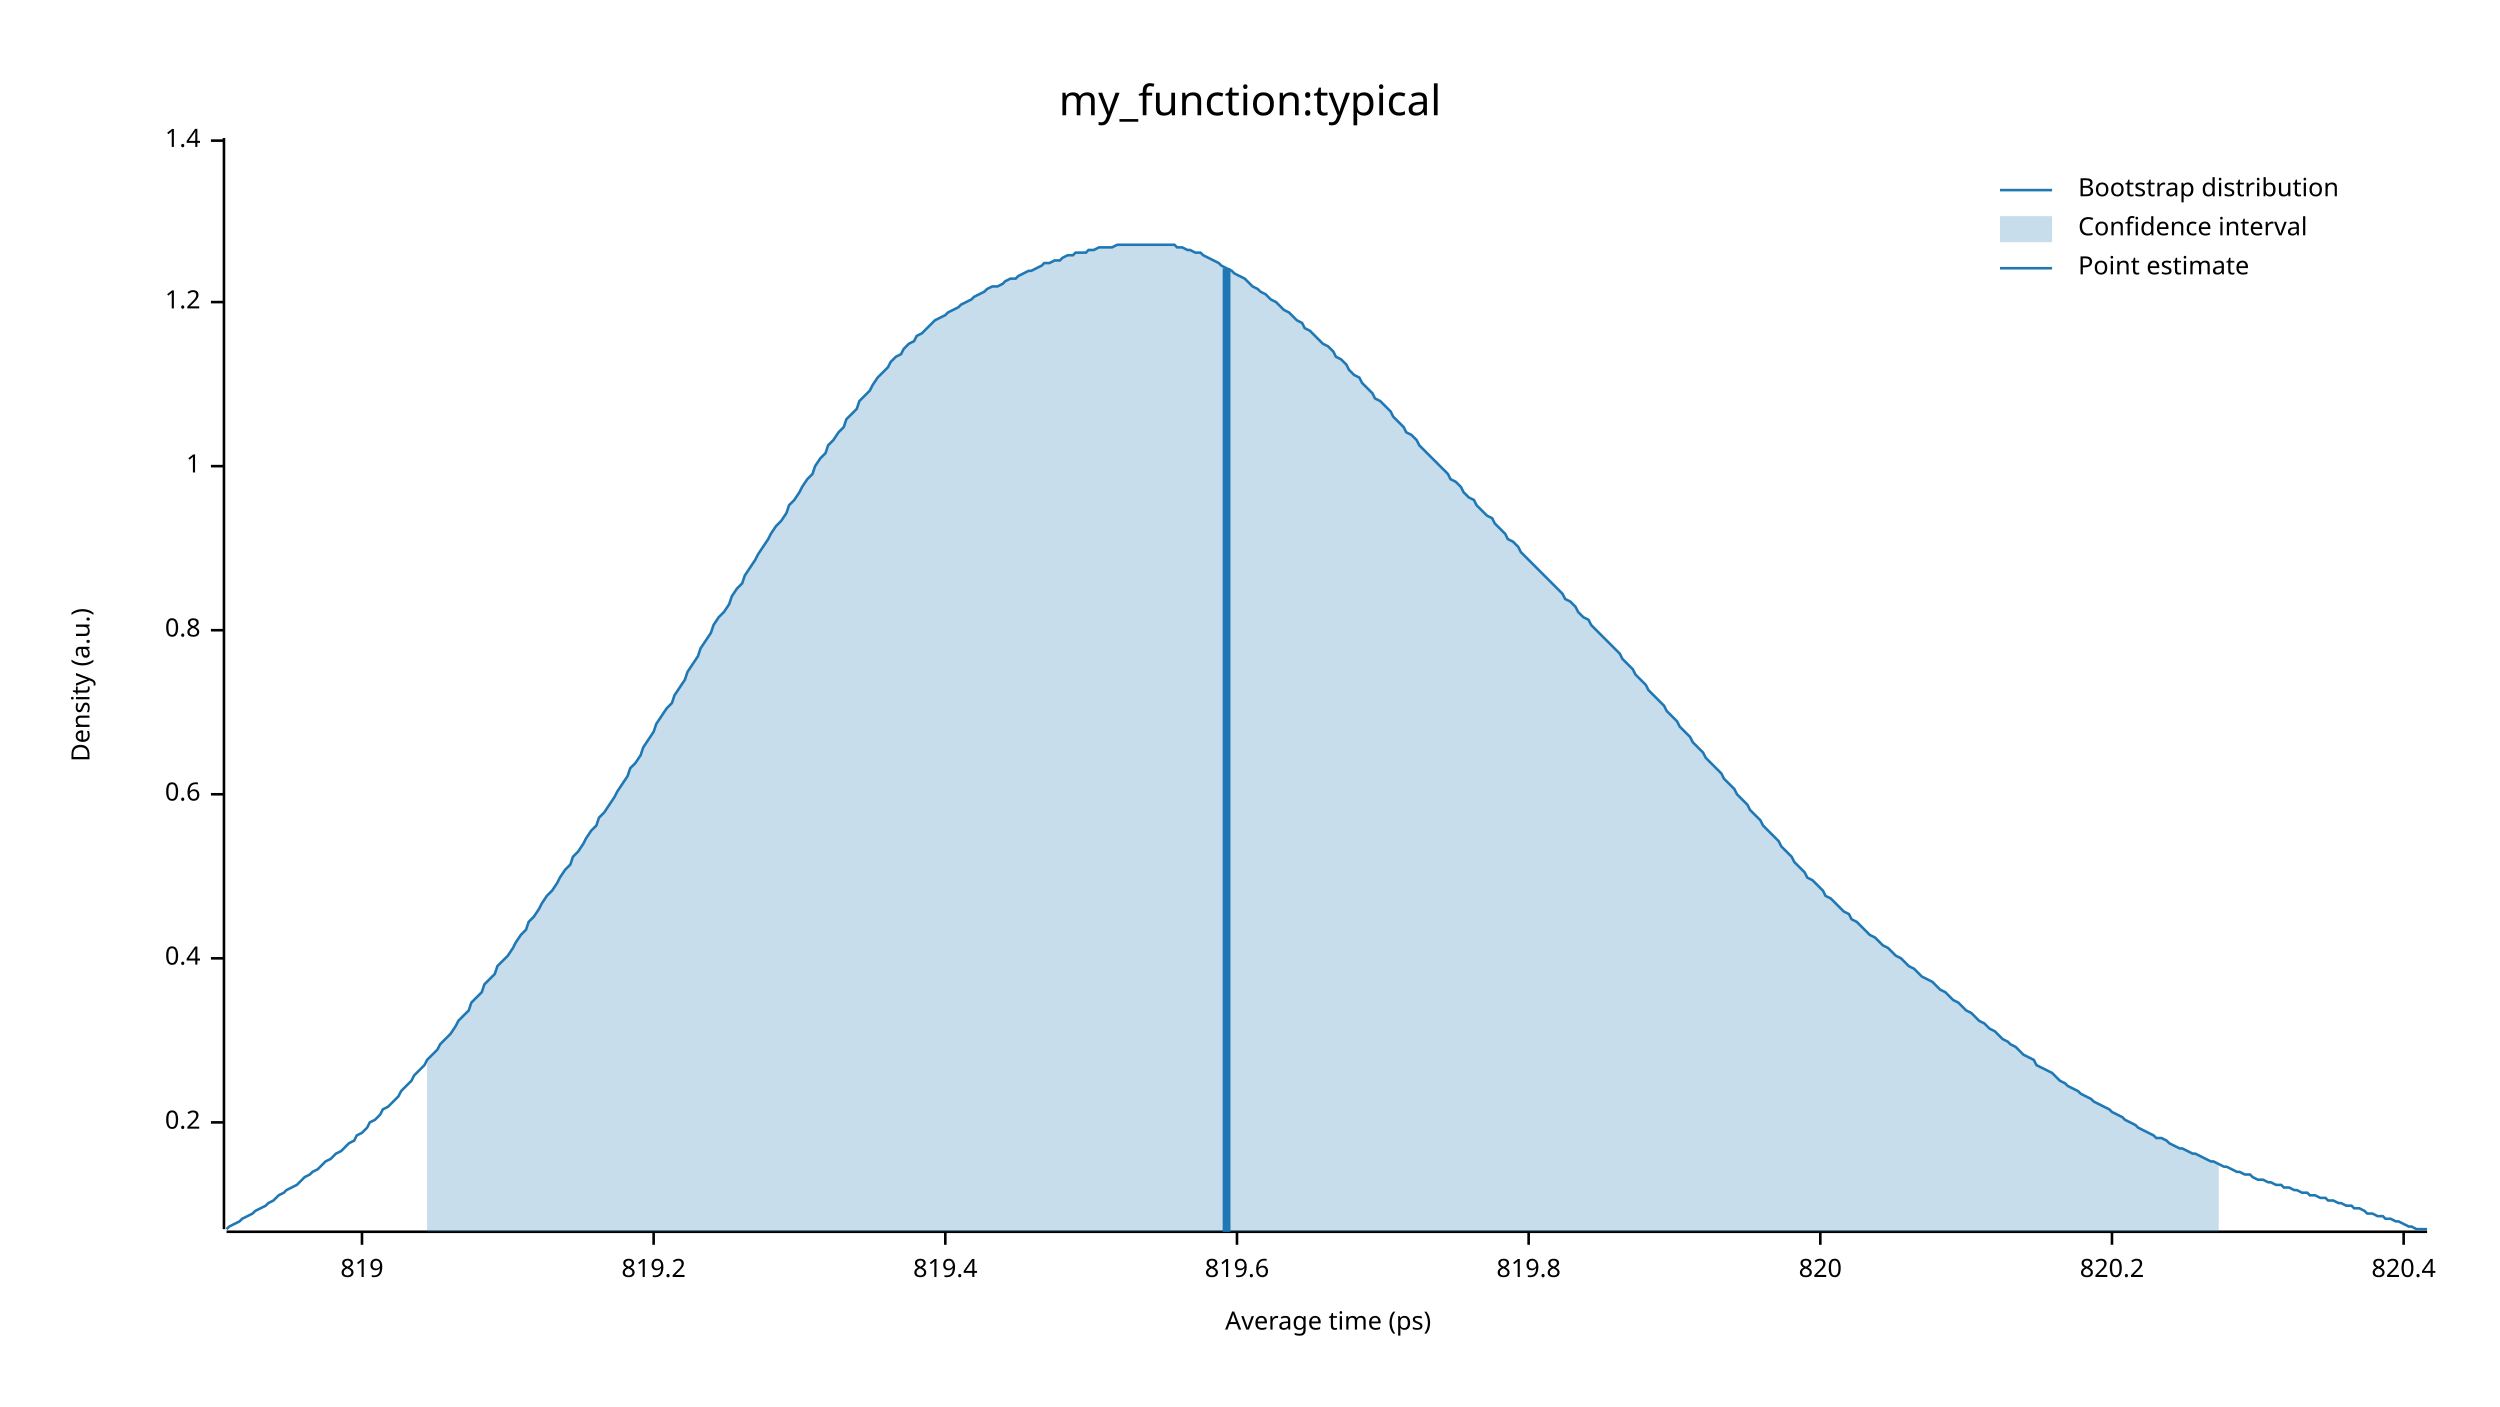
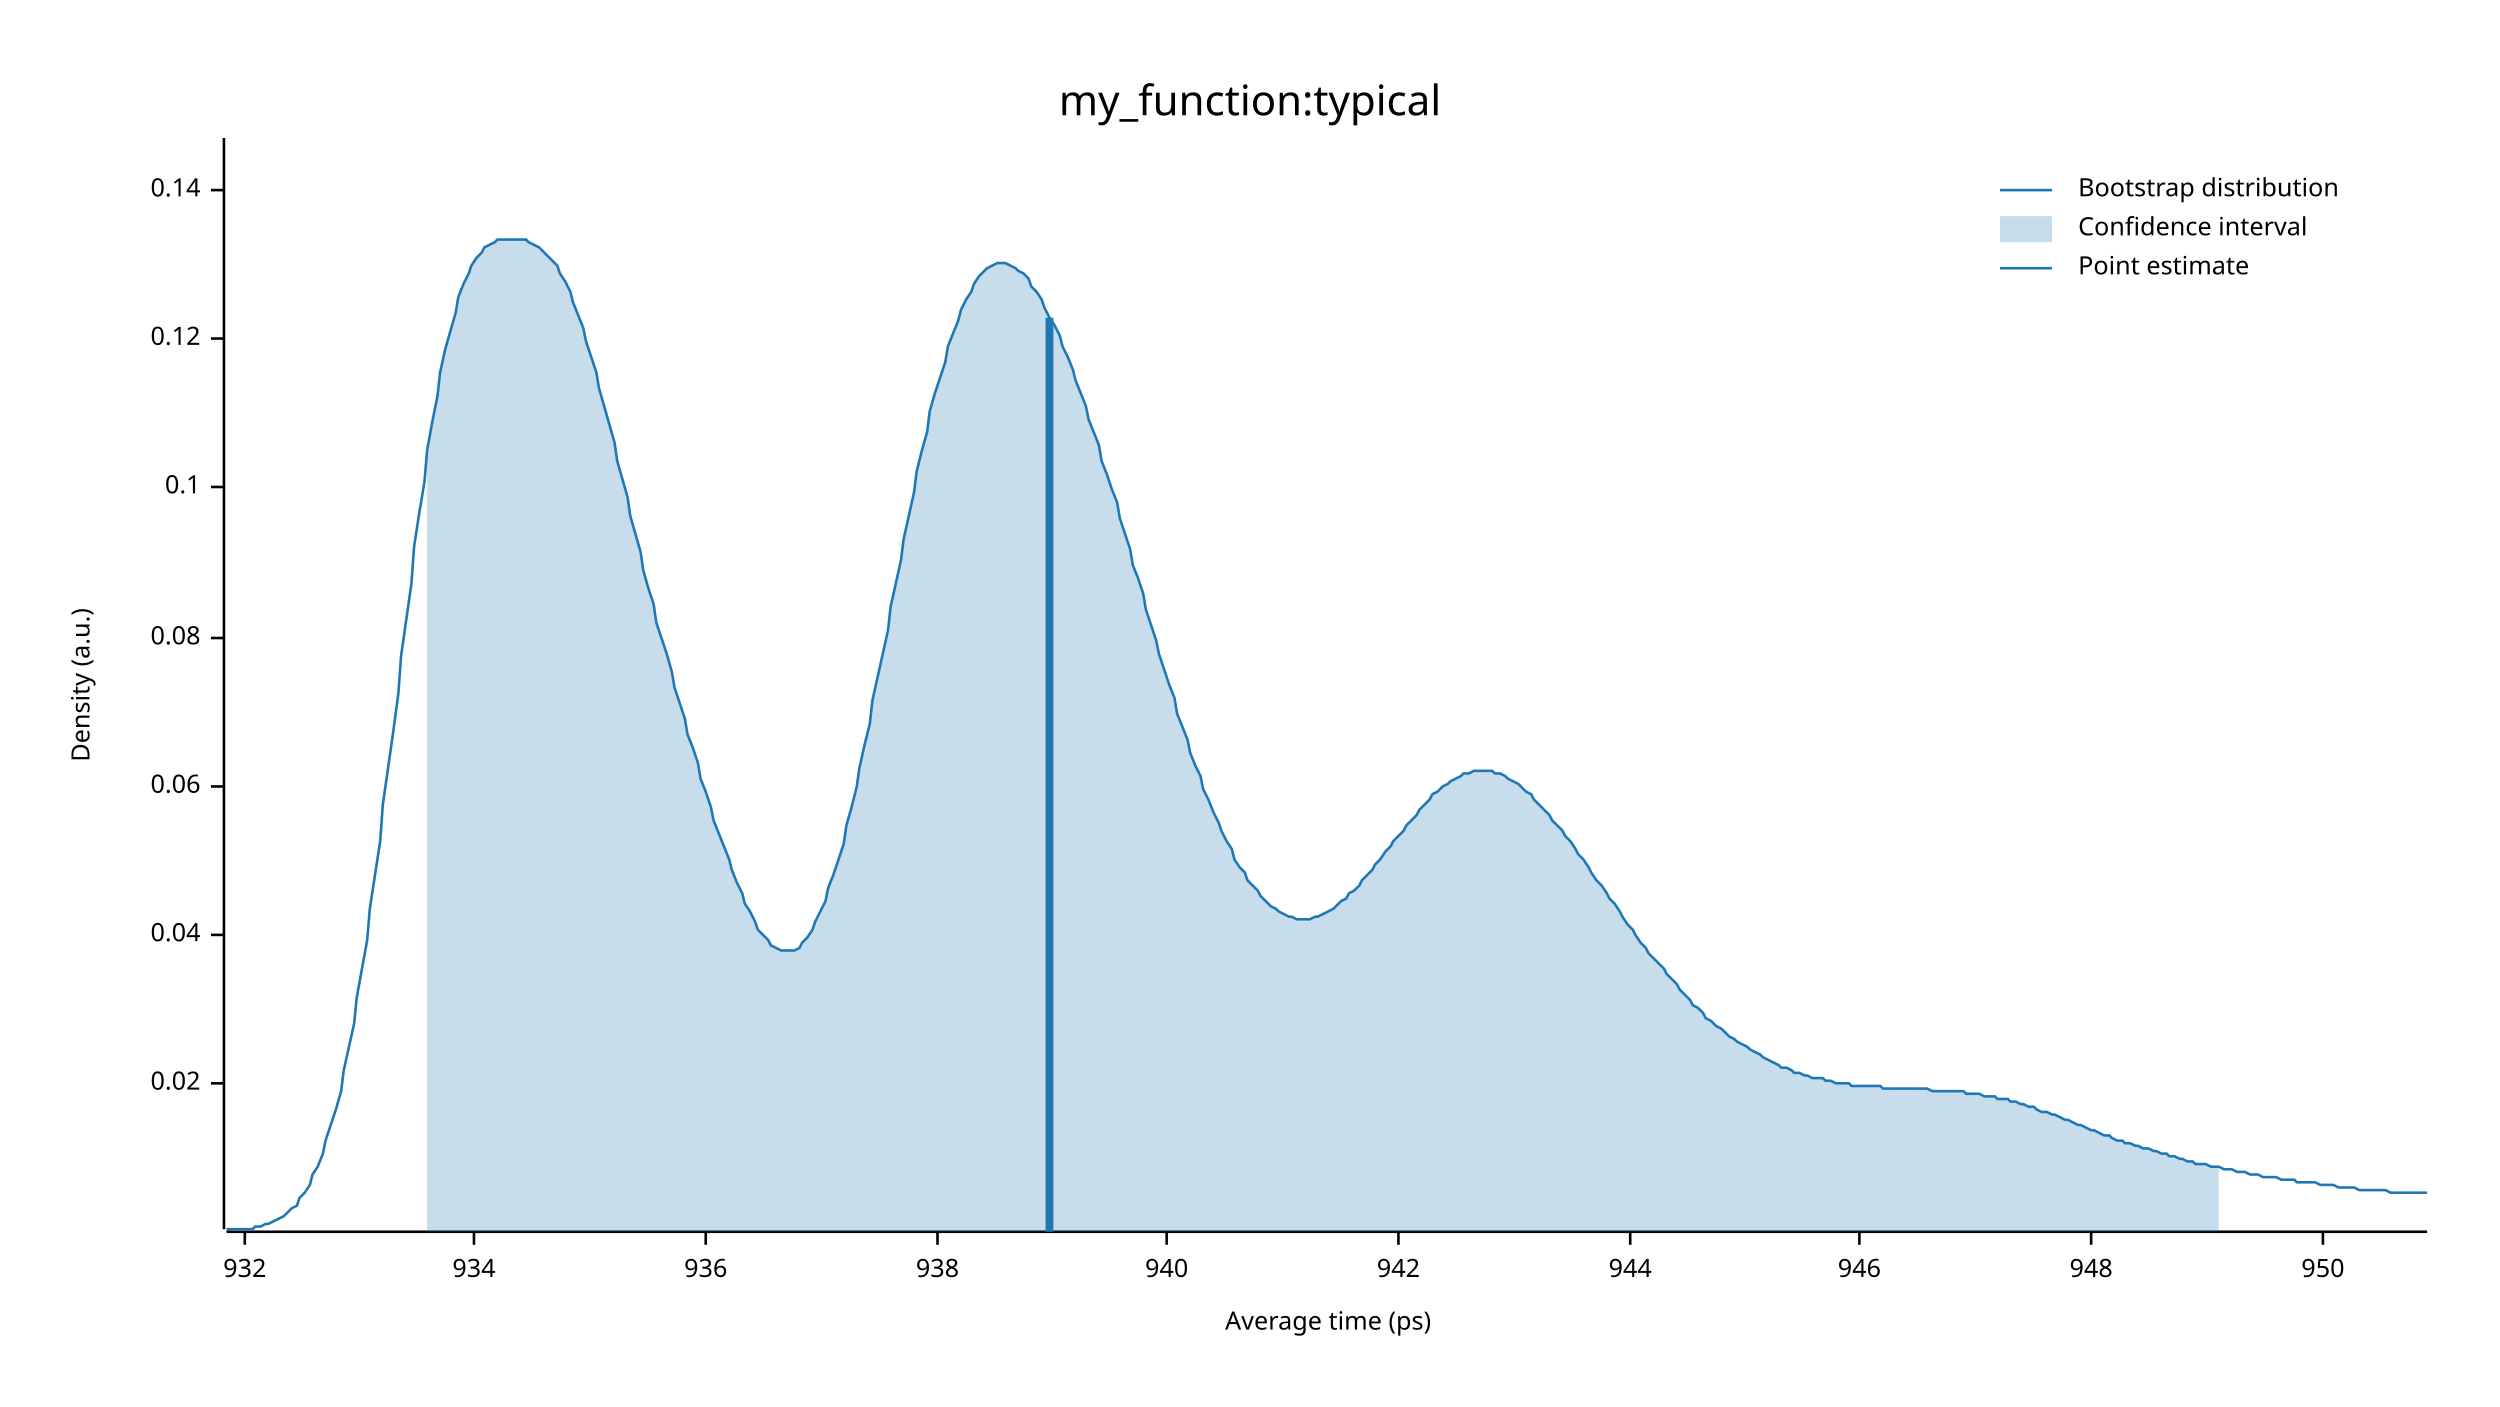
<svg xmlns="http://www.w3.org/2000/svg" width="960" height="540" viewBox="0 0 960 540">
  <text x="480" y="32" dy="0.76em" text-anchor="middle" font-family="sans-serif" font-size="16.129" opacity="1" fill="#000000">
my_function:typical
</text>
  <text x="27" y="263" dy="0.76em" text-anchor="middle" font-family="sans-serif" font-size="9.677" opacity="1" fill="#000000" transform="rotate(270, 27, 263)">
Density (a.u.)
</text>
  <text x="510" y="513" dy="-0.5ex" text-anchor="middle" font-family="sans-serif" font-size="9.677" opacity="1" fill="#000000">
Average time (ps)
</text>
  <polyline fill="none" opacity="1" stroke="#000000" stroke-width="1" points="86,53 86,472 " />
-   <text x="77" y="431" dy="0.5ex" text-anchor="end" font-family="sans-serif" font-size="9.677" opacity="1" fill="#000000">
- 0.2
+   <text x="77" y="416" dy="0.5ex" text-anchor="end" font-family="sans-serif" font-size="9.677" opacity="1" fill="#000000">
+ 0.02
</text>
-   <polyline fill="none" opacity="1" stroke="#000000" stroke-width="1" points="81,431 86,431 " />
-   <text x="77" y="368" dy="0.5ex" text-anchor="end" font-family="sans-serif" font-size="9.677" opacity="1" fill="#000000">
- 0.4
+   <polyline fill="none" opacity="1" stroke="#000000" stroke-width="1" points="81,416 86,416 " />
+   <text x="77" y="359" dy="0.5ex" text-anchor="end" font-family="sans-serif" font-size="9.677" opacity="1" fill="#000000">
+ 0.04
</text>
-   <polyline fill="none" opacity="1" stroke="#000000" stroke-width="1" points="81,368 86,368 " />
-   <text x="77" y="305" dy="0.5ex" text-anchor="end" font-family="sans-serif" font-size="9.677" opacity="1" fill="#000000">
- 0.6
+   <polyline fill="none" opacity="1" stroke="#000000" stroke-width="1" points="81,359 86,359 " />
+   <text x="77" y="302" dy="0.5ex" text-anchor="end" font-family="sans-serif" font-size="9.677" opacity="1" fill="#000000">
+ 0.06
</text>
-   <polyline fill="none" opacity="1" stroke="#000000" stroke-width="1" points="81,305 86,305 " />
-   <text x="77" y="242" dy="0.5ex" text-anchor="end" font-family="sans-serif" font-size="9.677" opacity="1" fill="#000000">
- 0.8
+   <polyline fill="none" opacity="1" stroke="#000000" stroke-width="1" points="81,302 86,302 " />
+   <text x="77" y="245" dy="0.5ex" text-anchor="end" font-family="sans-serif" font-size="9.677" opacity="1" fill="#000000">
+ 0.08
</text>
-   <polyline fill="none" opacity="1" stroke="#000000" stroke-width="1" points="81,242 86,242 " />
-   <text x="77" y="179" dy="0.5ex" text-anchor="end" font-family="sans-serif" font-size="9.677" opacity="1" fill="#000000">
- 1
+   <polyline fill="none" opacity="1" stroke="#000000" stroke-width="1" points="81,245 86,245 " />
+   <text x="77" y="187" dy="0.5ex" text-anchor="end" font-family="sans-serif" font-size="9.677" opacity="1" fill="#000000">
+ 0.1
</text>
-   <polyline fill="none" opacity="1" stroke="#000000" stroke-width="1" points="81,179 86,179 " />
-   <text x="77" y="116" dy="0.5ex" text-anchor="end" font-family="sans-serif" font-size="9.677" opacity="1" fill="#000000">
- 1.2
+   <polyline fill="none" opacity="1" stroke="#000000" stroke-width="1" points="81,187 86,187 " />
+   <text x="77" y="130" dy="0.5ex" text-anchor="end" font-family="sans-serif" font-size="9.677" opacity="1" fill="#000000">
+ 0.12
</text>
-   <polyline fill="none" opacity="1" stroke="#000000" stroke-width="1" points="81,116 86,116 " />
-   <text x="77" y="54" dy="0.5ex" text-anchor="end" font-family="sans-serif" font-size="9.677" opacity="1" fill="#000000">
- 1.4
+   <polyline fill="none" opacity="1" stroke="#000000" stroke-width="1" points="81,130 86,130 " />
+   <text x="77" y="73" dy="0.5ex" text-anchor="end" font-family="sans-serif" font-size="9.677" opacity="1" fill="#000000">
+ 0.14
</text>
-   <polyline fill="none" opacity="1" stroke="#000000" stroke-width="1" points="81,54 86,54 " />
+   <polyline fill="none" opacity="1" stroke="#000000" stroke-width="1" points="81,73 86,73 " />
  <polyline fill="none" opacity="1" stroke="#000000" stroke-width="1" points="87,473 932,473 " />
-   <text x="139" y="483" dy="0.76em" text-anchor="middle" font-family="sans-serif" font-size="9.677" opacity="1" fill="#000000">
- 819
+   <text x="94" y="483" dy="0.76em" text-anchor="middle" font-family="sans-serif" font-size="9.677" opacity="1" fill="#000000">
+ 932
</text>
-   <polyline fill="none" opacity="1" stroke="#000000" stroke-width="1" points="139,473 139,478 " />
-   <text x="251" y="483" dy="0.76em" text-anchor="middle" font-family="sans-serif" font-size="9.677" opacity="1" fill="#000000">
- 819.2
+   <polyline fill="none" opacity="1" stroke="#000000" stroke-width="1" points="94,473 94,478 " />
+   <text x="182" y="483" dy="0.76em" text-anchor="middle" font-family="sans-serif" font-size="9.677" opacity="1" fill="#000000">
+ 934
</text>
-   <polyline fill="none" opacity="1" stroke="#000000" stroke-width="1" points="251,473 251,478 " />
-   <text x="363" y="483" dy="0.76em" text-anchor="middle" font-family="sans-serif" font-size="9.677" opacity="1" fill="#000000">
- 819.4
+   <polyline fill="none" opacity="1" stroke="#000000" stroke-width="1" points="182,473 182,478 " />
+   <text x="271" y="483" dy="0.76em" text-anchor="middle" font-family="sans-serif" font-size="9.677" opacity="1" fill="#000000">
+ 936
</text>
-   <polyline fill="none" opacity="1" stroke="#000000" stroke-width="1" points="363,473 363,478 " />
-   <text x="475" y="483" dy="0.76em" text-anchor="middle" font-family="sans-serif" font-size="9.677" opacity="1" fill="#000000">
- 819.6
+   <polyline fill="none" opacity="1" stroke="#000000" stroke-width="1" points="271,473 271,478 " />
+   <text x="360" y="483" dy="0.76em" text-anchor="middle" font-family="sans-serif" font-size="9.677" opacity="1" fill="#000000">
+ 938
</text>
-   <polyline fill="none" opacity="1" stroke="#000000" stroke-width="1" points="475,473 475,478 " />
-   <text x="587" y="483" dy="0.76em" text-anchor="middle" font-family="sans-serif" font-size="9.677" opacity="1" fill="#000000">
- 819.8
+   <polyline fill="none" opacity="1" stroke="#000000" stroke-width="1" points="360,473 360,478 " />
+   <text x="448" y="483" dy="0.76em" text-anchor="middle" font-family="sans-serif" font-size="9.677" opacity="1" fill="#000000">
+ 940
</text>
-   <polyline fill="none" opacity="1" stroke="#000000" stroke-width="1" points="587,473 587,478 " />
-   <text x="699" y="483" dy="0.76em" text-anchor="middle" font-family="sans-serif" font-size="9.677" opacity="1" fill="#000000">
- 820
+   <polyline fill="none" opacity="1" stroke="#000000" stroke-width="1" points="448,473 448,478 " />
+   <text x="537" y="483" dy="0.76em" text-anchor="middle" font-family="sans-serif" font-size="9.677" opacity="1" fill="#000000">
+ 942
</text>
-   <polyline fill="none" opacity="1" stroke="#000000" stroke-width="1" points="699,473 699,478 " />
-   <text x="811" y="483" dy="0.76em" text-anchor="middle" font-family="sans-serif" font-size="9.677" opacity="1" fill="#000000">
- 820.2
+   <polyline fill="none" opacity="1" stroke="#000000" stroke-width="1" points="537,473 537,478 " />
+   <text x="626" y="483" dy="0.76em" text-anchor="middle" font-family="sans-serif" font-size="9.677" opacity="1" fill="#000000">
+ 944
</text>
-   <polyline fill="none" opacity="1" stroke="#000000" stroke-width="1" points="811,473 811,478 " />
-   <text x="923" y="483" dy="0.76em" text-anchor="middle" font-family="sans-serif" font-size="9.677" opacity="1" fill="#000000">
- 820.4
+   <polyline fill="none" opacity="1" stroke="#000000" stroke-width="1" points="626,473 626,478 " />
+   <text x="714" y="483" dy="0.76em" text-anchor="middle" font-family="sans-serif" font-size="9.677" opacity="1" fill="#000000">
+ 946
</text>
-   <polyline fill="none" opacity="1" stroke="#000000" stroke-width="1" points="923,473 923,478 " />
-   <polyline fill="none" opacity="1" stroke="#1F78B4" stroke-width="1" points="87,472 88,471 90,470 92,469 93,468 95,467 97,466 98,465 100,464 102,463 103,462 105,461 107,459 109,458 110,457 112,456 114,455 115,454 117,452 119,451 120,450 122,449 124,447 125,446 127,445 129,443 131,442 132,441 134,439 136,438 137,436 139,435 141,433 142,431 144,430 146,428 147,426 149,425 151,423 153,421 154,419 156,417 158,415 159,413 161,411 163,409 164,407 166,405 168,403 169,401 171,399 173,397 175,394 176,392 178,390 180,388 181,385 183,383 185,381 186,378 188,376 190,374 191,371 193,369 195,367 197,364 198,362 200,359 202,357 203,354 205,352 207,349 208,347 210,344 212,342 214,339 215,337 217,334 219,332 220,329 222,327 224,324 225,322 227,319 229,317 230,314 232,312 234,309 236,306 237,304 239,301 241,298 242,295 244,293 246,290 247,287 249,284 251,281 252,278 254,275 256,272 258,270 259,267 261,264 263,261 264,258 266,255 268,252 269,249 271,246 273,243 274,240 276,237 278,235 280,232 281,229 283,226 285,224 286,221 288,218 290,215 291,213 293,210 295,207 296,205 298,202 300,200 302,197 303,194 305,192 307,189 308,187 310,184 312,182 313,179 315,176 317,174 318,171 320,169 322,166 324,164 325,161 327,159 329,157 330,154 332,152 334,150 335,148 337,145 339,143 341,141 342,139 344,137 346,136 347,134 349,132 351,131 352,129 354,128 356,126 357,125 359,123 361,122 363,121 364,120 366,119 368,118 369,117 371,116 373,115 374,114 376,113 378,112 379,111 381,110 383,110 385,109 386,108 388,107 390,107 391,106 393,105 395,104 396,104 398,103 400,102 401,101 403,101 405,100 407,100 408,99 410,98 412,98 413,97 415,97 417,97 418,96 420,96 422,95 423,95 425,95 427,95 429,94 430,94 432,94 434,94 435,94 437,94 439,94 440,94 442,94 444,94 445,94 447,94 449,94 451,94 452,95 454,95 456,96 457,96 459,97 461,97 462,98 464,99 466,100 468,101 469,102 471,103 473,104 474,105 476,106 478,107 479,108 481,110 483,111 484,112 486,113 488,115 490,116 491,117 493,119 495,120 496,121 498,123 500,124 501,126 503,127 505,129 506,130 508,132 510,133 512,135 513,137 515,138 517,140 518,142 520,144 522,145 523,147 525,149 527,151 528,153 530,154 532,156 534,158 535,160 537,162 539,164 540,166 542,167 544,169 545,171 547,173 549,175 550,176 552,178 554,180 556,182 557,184 559,185 561,187 562,189 564,191 566,192 567,194 569,196 571,198 573,199 574,201 576,203 578,205 579,207 581,208 583,210 584,212 586,214 588,216 589,217 591,219 593,221 595,223 596,224 598,226 600,228 601,230 603,231 605,233 606,235 608,237 610,238 611,240 613,242 615,244 617,246 618,247 620,249 622,251 623,253 625,255 627,257 628,259 630,261 632,263 633,265 635,267 637,269 639,271 640,273 642,275 644,277 645,279 647,281 649,283 650,285 652,287 654,289 655,291 657,293 659,295 661,297 662,299 664,301 666,303 667,305 669,307 671,309 672,311 674,313 676,315 677,317 679,319 681,321 683,323 684,325 686,327 688,329 689,331 691,333 693,335 694,337 696,338 698,340 700,342 701,344 703,345 705,347 706,348 708,350 710,351 711,353 713,354 715,356 716,357 718,359 720,360 722,362 723,363 725,364 727,366 728,367 730,368 732,370 733,371 735,372 737,374 738,375 740,376 742,377 744,379 745,380 747,381 749,383 750,384 752,385 754,387 755,388 757,389 759,391 760,392 762,393 764,395 766,396 767,397 769,399 771,400 772,401 774,402 776,404 777,405 779,406 781,407 782,409 784,410 786,411 788,412 789,413 791,415 793,416 794,417 796,418 798,419 799,420 801,421 803,422 804,423 806,424 808,425 810,426 811,427 813,428 815,429 816,430 818,431 820,432 821,433 823,434 825,435 827,436 828,437 830,437 832,438 833,439 835,440 837,441 838,441 840,442 842,443 843,443 845,444 847,445 849,446 850,446 852,447 854,448 855,448 857,449 859,450 860,450 862,451 864,451 865,452 867,453 869,453 871,454 872,454 874,455 876,455 877,456 879,456 881,457 882,457 884,458 886,458 887,459 889,459 891,460 893,460 894,461 896,461 898,462 899,462 901,463 903,463 904,464 906,464 908,465 909,466 911,466 913,467 915,467 916,468 918,468 920,469 921,469 923,470 925,471 926,471 928,472 930,472 932,472 " />
-   <polygon opacity="0.25" fill="#1F78B4" points="164,407 166,405 168,403 169,401 171,399 173,397 175,394 176,392 178,390 180,388 181,385 183,383 185,381 186,378 188,376 190,374 191,371 193,369 195,367 197,364 198,362 200,359 202,357 203,354 205,352 207,349 208,347 210,344 212,342 214,339 215,337 217,334 219,332 220,329 222,327 224,324 225,322 227,319 229,317 230,314 232,312 234,309 236,306 237,304 239,301 241,298 242,295 244,293 246,290 247,287 249,284 251,281 252,278 254,275 256,272 258,270 259,267 261,264 263,261 264,258 266,255 268,252 269,249 271,246 273,243 274,240 276,237 278,235 280,232 281,229 283,226 285,224 286,221 288,218 290,215 291,213 293,210 295,207 296,205 298,202 300,200 302,197 303,194 305,192 307,189 308,187 310,184 312,182 313,179 315,176 317,174 318,171 320,169 322,166 324,164 325,161 327,159 329,157 330,154 332,152 334,150 335,148 337,145 339,143 341,141 342,139 344,137 346,136 347,134 349,132 351,131 352,129 354,128 356,126 357,125 359,123 361,122 363,121 364,120 366,119 368,118 369,117 371,116 373,115 374,114 376,113 378,112 379,111 381,110 383,110 385,109 386,108 388,107 390,107 391,106 393,105 395,104 396,104 398,103 400,102 401,101 403,101 405,100 407,100 408,99 410,98 412,98 413,97 415,97 417,97 418,96 420,96 422,95 423,95 425,95 427,95 429,94 430,94 432,94 434,94 435,94 437,94 439,94 440,94 442,94 444,94 445,94 447,94 449,94 451,94 452,95 454,95 456,96 457,96 459,97 461,97 462,98 464,99 466,100 468,101 469,102 471,103 473,104 474,105 476,106 478,107 479,108 481,110 483,111 484,112 486,113 488,115 490,116 491,117 493,119 495,120 496,121 498,123 500,124 501,126 503,127 505,129 506,130 508,132 510,133 512,135 513,137 515,138 517,140 518,142 520,144 522,145 523,147 525,149 527,151 528,153 530,154 532,156 534,158 535,160 537,162 539,164 540,166 542,167 544,169 545,171 547,173 549,175 550,176 552,178 554,180 556,182 557,184 559,185 561,187 562,189 564,191 566,192 567,194 569,196 571,198 573,199 574,201 576,203 578,205 579,207 581,208 583,210 584,212 586,214 588,216 589,217 591,219 593,221 595,223 596,224 598,226 600,228 601,230 603,231 605,233 606,235 608,237 610,238 611,240 613,242 615,244 617,246 618,247 620,249 622,251 623,253 625,255 627,257 628,259 630,261 632,263 633,265 635,267 637,269 639,271 640,273 642,275 644,277 645,279 647,281 649,283 650,285 652,287 654,289 655,291 657,293 659,295 661,297 662,299 664,301 666,303 667,305 669,307 671,309 672,311 674,313 676,315 677,317 679,319 681,321 683,323 684,325 686,327 688,329 689,331 691,333 693,335 694,337 696,338 698,340 700,342 701,344 703,345 705,347 706,348 708,350 710,351 711,353 713,354 715,356 716,357 718,359 720,360 722,362 723,363 725,364 727,366 728,367 730,368 732,370 733,371 735,372 737,374 738,375 740,376 742,377 744,379 745,380 747,381 749,383 750,384 752,385 754,387 755,388 757,389 759,391 760,392 762,393 764,395 766,396 767,397 769,399 771,400 772,401 774,402 776,404 777,405 779,406 781,407 782,409 784,410 786,411 788,412 789,413 791,415 793,416 794,417 796,418 798,419 799,420 801,421 803,422 804,423 806,424 808,425 810,426 811,427 813,428 815,429 816,430 818,431 820,432 821,433 823,434 825,435 827,436 828,437 830,437 832,438 833,439 835,440 837,441 838,441 840,442 842,443 843,443 845,444 847,445 849,446 850,446 852,447 852,473 164,473 " />
-   <polyline fill="none" opacity="1" stroke="#1F78B4" stroke-width="3" points="471,473 471,103 " />
+   <polyline fill="none" opacity="1" stroke="#000000" stroke-width="1" points="714,473 714,478 " />
+   <text x="803" y="483" dy="0.76em" text-anchor="middle" font-family="sans-serif" font-size="9.677" opacity="1" fill="#000000">
+ 948
+ </text>
+   <polyline fill="none" opacity="1" stroke="#000000" stroke-width="1" points="803,473 803,478 " />
+   <text x="892" y="483" dy="0.76em" text-anchor="middle" font-family="sans-serif" font-size="9.677" opacity="1" fill="#000000">
+ 950
+ </text>
+   <polyline fill="none" opacity="1" stroke="#000000" stroke-width="1" points="892,473 892,478 " />
+   <polyline fill="none" opacity="1" stroke="#1F78B4" stroke-width="1" points="87,472 88,472 90,472 92,472 93,472 95,472 97,472 98,471 100,471 102,470 103,470 105,469 107,468 109,467 110,466 112,464 114,463 115,460 117,458 119,455 120,451 122,448 124,443 125,438 127,432 129,426 131,419 132,411 134,402 136,393 137,383 139,372 141,361 142,349 144,336 146,323 147,309 149,295 151,281 153,266 154,252 156,238 158,224 159,210 161,197 163,185 164,173 166,162 168,152 169,143 171,134 173,127 175,120 176,114 178,109 180,105 181,102 183,99 185,97 186,95 188,94 190,93 191,92 193,92 195,92 197,92 198,92 200,92 202,92 203,93 205,94 207,95 208,96 210,98 212,100 214,102 215,105 217,108 219,112 220,116 222,121 224,126 225,131 227,137 229,143 230,149 232,156 234,163 236,170 237,177 239,184 241,191 242,198 244,205 246,212 247,219 249,226 251,232 252,239 254,245 256,251 258,258 259,264 261,270 263,276 264,282 266,287 268,293 269,299 271,304 273,310 274,315 276,320 278,325 280,330 281,334 283,339 285,343 286,347 288,350 290,354 291,357 293,359 295,361 296,363 298,364 300,365 302,365 303,365 305,365 307,364 308,362 310,360 312,357 313,354 315,350 317,346 318,341 320,336 322,330 324,324 325,317 327,310 329,302 330,295 332,286 334,278 335,269 337,260 339,251 341,242 342,233 344,224 346,215 347,207 349,198 351,189 352,181 354,173 356,166 357,158 359,151 361,145 363,139 364,133 366,128 368,123 369,119 371,115 373,112 374,109 376,106 378,104 379,103 381,102 383,101 385,101 386,101 388,102 390,103 391,104 393,105 395,107 396,110 398,112 400,115 401,118 403,122 405,125 407,129 408,133 410,137 412,142 413,146 415,151 417,156 418,161 420,166 422,171 423,177 425,182 427,188 429,193 430,199 432,205 434,211 435,217 437,222 439,228 440,234 442,240 444,246 445,251 447,257 449,263 451,268 452,274 454,279 456,284 457,289 459,294 461,298 462,303 464,307 466,312 468,316 469,319 471,323 473,326 474,330 476,333 478,335 479,338 481,340 483,342 484,344 486,346 488,348 490,349 491,350 493,351 495,352 496,352 498,353 500,353 501,353 503,353 505,352 506,352 508,351 510,350 512,349 513,348 515,346 517,345 518,343 520,342 522,340 523,338 525,336 527,334 528,332 530,330 532,327 534,325 535,323 537,321 539,319 540,317 542,315 544,313 545,311 547,309 549,307 550,305 552,304 554,302 556,301 557,300 559,299 561,298 562,297 564,297 566,296 567,296 569,296 571,296 573,296 574,297 576,297 578,298 579,299 581,300 583,301 584,302 586,304 588,305 589,307 591,309 593,311 595,313 596,315 598,317 600,319 601,321 603,323 605,326 606,328 608,330 610,333 611,335 613,338 615,340 617,343 618,345 620,347 622,350 623,352 625,355 627,357 628,359 630,362 632,364 633,366 635,368 637,370 639,372 640,374 642,376 644,378 645,380 647,382 649,384 650,386 652,387 654,389 655,391 657,392 659,394 661,395 662,396 664,398 666,399 667,400 669,401 671,402 672,403 674,404 676,405 677,406 679,407 681,408 683,409 684,410 686,410 688,411 689,412 691,412 693,413 694,413 696,414 698,414 700,414 701,415 703,415 705,416 706,416 708,416 710,416 711,417 713,417 715,417 716,417 718,417 720,417 722,417 723,418 725,418 727,418 728,418 730,418 732,418 733,418 735,418 737,418 738,418 740,418 742,419 744,419 745,419 747,419 749,419 750,419 752,419 754,419 755,420 757,420 759,420 760,420 762,421 764,421 766,421 767,422 769,422 771,422 772,423 774,423 776,424 777,424 779,425 781,425 782,426 784,427 786,427 788,428 789,428 791,429 793,430 794,430 796,431 798,432 799,432 801,433 803,434 804,434 806,435 808,436 810,436 811,437 813,438 815,438 816,439 818,439 820,440 821,440 823,441 825,441 827,442 828,442 830,443 832,443 833,444 835,444 837,445 838,445 840,446 842,446 843,447 845,447 847,447 849,448 850,448 852,448 854,449 855,449 857,449 859,450 860,450 862,450 864,451 865,451 867,451 869,452 871,452 872,452 874,452 876,453 877,453 879,453 881,453 882,454 884,454 886,454 887,454 889,454 891,455 893,455 894,455 896,455 898,456 899,456 901,456 903,456 904,456 906,457 908,457 909,457 911,457 913,457 915,457 916,457 918,458 920,458 921,458 923,458 925,458 926,458 928,458 930,458 932,458 " />
+   <polygon opacity="0.25" fill="#1F78B4" points="164,173 166,162 168,152 169,143 171,134 173,127 175,120 176,114 178,109 180,105 181,102 183,99 185,97 186,95 188,94 190,93 191,92 193,92 195,92 197,92 198,92 200,92 202,92 203,93 205,94 207,95 208,96 210,98 212,100 214,102 215,105 217,108 219,112 220,116 222,121 224,126 225,131 227,137 229,143 230,149 232,156 234,163 236,170 237,177 239,184 241,191 242,198 244,205 246,212 247,219 249,226 251,232 252,239 254,245 256,251 258,258 259,264 261,270 263,276 264,282 266,287 268,293 269,299 271,304 273,310 274,315 276,320 278,325 280,330 281,334 283,339 285,343 286,347 288,350 290,354 291,357 293,359 295,361 296,363 298,364 300,365 302,365 303,365 305,365 307,364 308,362 310,360 312,357 313,354 315,350 317,346 318,341 320,336 322,330 324,324 325,317 327,310 329,302 330,295 332,286 334,278 335,269 337,260 339,251 341,242 342,233 344,224 346,215 347,207 349,198 351,189 352,181 354,173 356,166 357,158 359,151 361,145 363,139 364,133 366,128 368,123 369,119 371,115 373,112 374,109 376,106 378,104 379,103 381,102 383,101 385,101 386,101 388,102 390,103 391,104 393,105 395,107 396,110 398,112 400,115 401,118 403,122 405,125 407,129 408,133 410,137 412,142 413,146 415,151 417,156 418,161 420,166 422,171 423,177 425,182 427,188 429,193 430,199 432,205 434,211 435,217 437,222 439,228 440,234 442,240 444,246 445,251 447,257 449,263 451,268 452,274 454,279 456,284 457,289 459,294 461,298 462,303 464,307 466,312 468,316 469,319 471,323 473,326 474,330 476,333 478,335 479,338 481,340 483,342 484,344 486,346 488,348 490,349 491,350 493,351 495,352 496,352 498,353 500,353 501,353 503,353 505,352 506,352 508,351 510,350 512,349 513,348 515,346 517,345 518,343 520,342 522,340 523,338 525,336 527,334 528,332 530,330 532,327 534,325 535,323 537,321 539,319 540,317 542,315 544,313 545,311 547,309 549,307 550,305 552,304 554,302 556,301 557,300 559,299 561,298 562,297 564,297 566,296 567,296 569,296 571,296 573,296 574,297 576,297 578,298 579,299 581,300 583,301 584,302 586,304 588,305 589,307 591,309 593,311 595,313 596,315 598,317 600,319 601,321 603,323 605,326 606,328 608,330 610,333 611,335 613,338 615,340 617,343 618,345 620,347 622,350 623,352 625,355 627,357 628,359 630,362 632,364 633,366 635,368 637,370 639,372 640,374 642,376 644,378 645,380 647,382 649,384 650,386 652,387 654,389 655,391 657,392 659,394 661,395 662,396 664,398 666,399 667,400 669,401 671,402 672,403 674,404 676,405 677,406 679,407 681,408 683,409 684,410 686,410 688,411 689,412 691,412 693,413 694,413 696,414 698,414 700,414 701,415 703,415 705,416 706,416 708,416 710,416 711,417 713,417 715,417 716,417 718,417 720,417 722,417 723,418 725,418 727,418 728,418 730,418 732,418 733,418 735,418 737,418 738,418 740,418 742,419 744,419 745,419 747,419 749,419 750,419 752,419 754,419 755,420 757,420 759,420 760,420 762,421 764,421 766,421 767,422 769,422 771,422 772,423 774,423 776,424 777,424 779,425 781,425 782,426 784,427 786,427 788,428 789,428 791,429 793,430 794,430 796,431 798,432 799,432 801,433 803,434 804,434 806,435 808,436 810,436 811,437 813,438 815,438 816,439 818,439 820,440 821,440 823,441 825,441 827,442 828,442 830,443 832,443 833,444 835,444 837,445 838,445 840,446 842,446 843,447 845,447 847,447 849,448 850,448 852,448 852,473 164,473 " />
+   <polyline fill="none" opacity="1" stroke="#1F78B4" stroke-width="3" points="403,473 403,122 " />
  <text x="798" y="68" dy="0.76em" text-anchor="start" font-family="sans-serif" font-size="9.677" opacity="1" fill="#000000">
Bootstrap distribution
</text>
  <text x="798" y="83" dy="0.76em" text-anchor="start" font-family="sans-serif" font-size="9.677" opacity="1" fill="#000000">
Confidence interval
</text>
  <text x="798" y="98" dy="0.76em" text-anchor="start" font-family="sans-serif" font-size="9.677" opacity="1" fill="#000000">
Point estimate
</text>
  <polyline fill="none" opacity="1" stroke="#1F78B4" stroke-width="1" points="768,73 788,73 " />
  <rect x="768" y="83" width="20" height="10" opacity="0.25" fill="#1F78B4" stroke="none" />
  <polyline fill="none" opacity="1" stroke="#1F78B4" stroke-width="1" points="768,103 788,103 " />
</svg>
